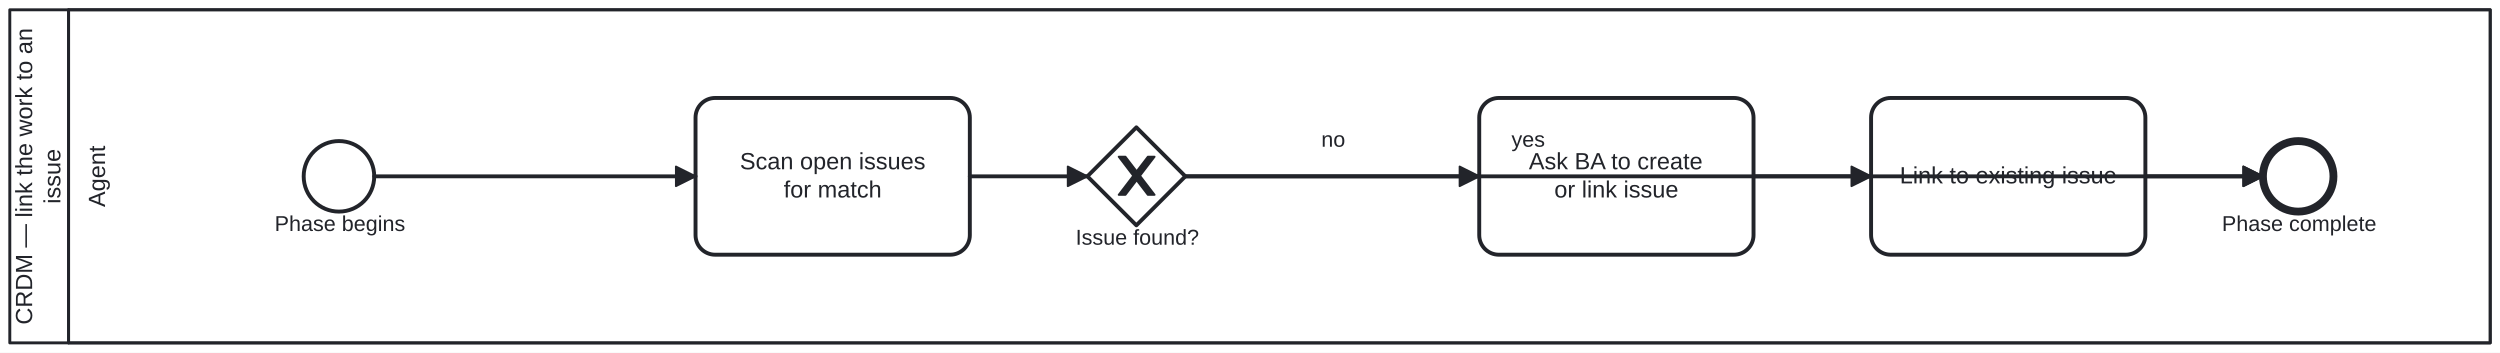
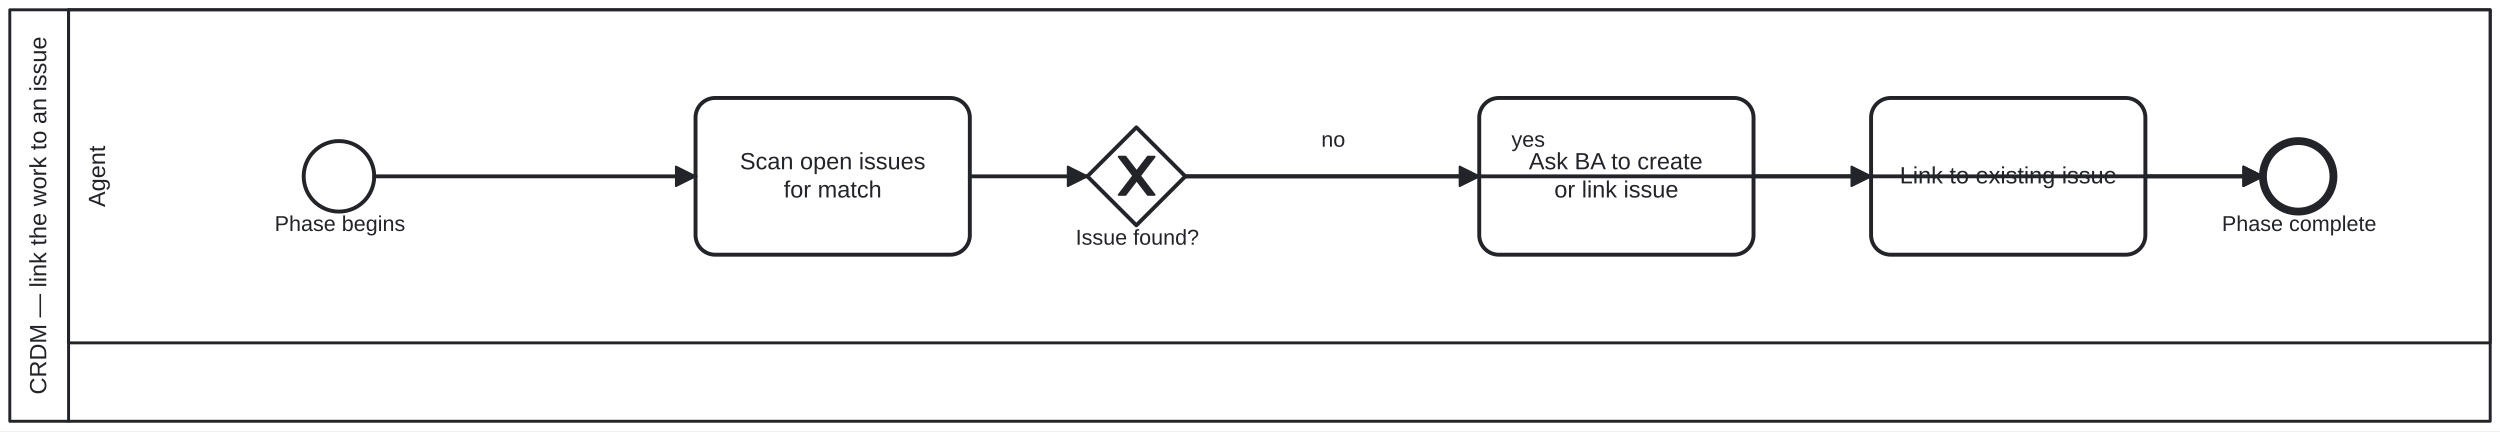
- <svg xmlns="http://www.w3.org/2000/svg" width="100%" style="max-width:100%;height:auto" viewBox="155 75 1276 180" version="1.1">
-   <rect x="155" y="75" width="1276" height="180" fill="#ffffff" />
+ <svg xmlns="http://www.w3.org/2000/svg" width="100%" style="max-width:100%;height:auto" viewBox="155 75 1276 220" version="1.1">
+   <rect x="155" y="75" width="1276" height="220" fill="#ffffff" />
  <g class="djs-group">
    <g class="djs-element djs-shape" data-element-id="Participant_Process_CRDM_Issue" style="display: block;" transform="matrix(1 0 0 1 160 80)">
      <g class="djs-visual">
-         <rect x="0" y="0" width="1266" height="170" rx="0" ry="0" style="stroke-linecap: round; stroke-linejoin: round; stroke: rgb(34, 36, 42); stroke-width: 1.5px; fill: white; fill-opacity: 0.95;" />
-         <path style="fill: none; stroke-linecap: round; stroke-linejoin: round; stroke: rgb(34, 36, 42); stroke-width: 1.5px;" d="M30,0L30,170" />
-         <text lineHeight="1.2" class="djs-label" style="font-family: Arial, sans-serif; font-size: 12px; font-weight: normal; fill: rgb(34, 36, 42);" transform="matrix(-1.83697e-16 -1 1 -1.83697e-16 0 170)">
-           <tspan x="9.312" y="11.4">CRDM — link the work to an </tspan>
-           <tspan x="70.993" y="25.8">issue</tspan>
+         <rect x="0" y="0" width="1266" height="210" rx="0" ry="0" style="stroke-linecap: round; stroke-linejoin: round; stroke: rgb(34, 36, 42); stroke-width: 1.5px; fill: white; fill-opacity: 0.95;" />
+         <path style="fill: none; stroke-linecap: round; stroke-linejoin: round; stroke: rgb(34, 36, 42); stroke-width: 1.5px;" d="M30,0L30,210" />
+         <text lineHeight="1.2" class="djs-label" style="font-family: Arial, sans-serif; font-size: 12px; font-weight: normal; fill: rgb(34, 36, 42);" transform="matrix(-1.83697e-16 -1 1 -1.83697e-16 0 210)">
+           <tspan x="13.638" y="18.6">CRDM — link the work to an issue</tspan>
        </text>
      </g>
-       <rect class="djs-hit djs-hit-all" x="0" y="0" width="1266" height="170" style="fill: none; stroke-opacity: 0; stroke: white; stroke-width: 15px;" />
+       <rect class="djs-hit djs-hit-all" x="0" y="0" width="1266" height="210" style="fill: none; stroke-opacity: 0; stroke: white; stroke-width: 15px;" />
    </g>
    <g class="djs-children">
      <g class="djs-group">
        <g class="djs-element djs-shape" data-element-id="Lane_Agent" style="display: block;" transform="matrix(1 0 0 1 190 80)">
          <g class="djs-visual">
            <rect x="0" y="0" width="1236" height="170" rx="0" ry="0" style="stroke-linecap: round; stroke-linejoin: round; stroke: rgb(34, 36, 42); stroke-width: 1.5px; fill: white; fill-opacity: 0.25;" />
            <text lineHeight="1.2" class="djs-label" style="font-family: Arial, sans-serif; font-size: 12px; font-weight: normal; fill: rgb(34, 36, 42);" transform="matrix(-1.83697e-16 -1 1 -1.83697e-16 0 170)">
              <tspan x="69.32" y="18.6">Agent</tspan>
            </text>
          </g>
          <rect class="djs-hit djs-hit-all" x="0" y="0" width="1236" height="170" style="fill: none; stroke-opacity: 0; stroke: white; stroke-width: 15px;" />
        </g>
      </g>
      <g class="djs-group">
        <g class="djs-element djs-shape" data-element-id="Start_Process_CRDM_Issue" style="display: block;" transform="matrix(1 0 0 1 310 147)">
          <g class="djs-visual">
            <circle cx="18" cy="18" r="18" style="stroke-linecap: round; stroke-linejoin: round; stroke: rgb(34, 36, 42); stroke-width: 2px; fill: white; fill-opacity: 0.95;" />
          </g>
          <rect class="djs-hit djs-hit-all" x="0" y="0" width="36" height="36" style="fill: none; stroke-opacity: 0; stroke: white; stroke-width: 15px;" />
        </g>
      </g>
      <g class="djs-group">
        <g class="djs-element djs-shape" data-element-id="Start_Process_CRDM_Issue_label" style="display: block;" transform="matrix(1 0 0 1 295 183)">
          <g class="djs-visual">
            <text lineHeight="1.2" class="djs-label" style="font-family: Arial, sans-serif; font-size: 11px; font-weight: normal; fill: rgb(34, 36, 42);">
              <tspan x="0.17" y="9.9">Phase begins</tspan>
            </text>
          </g>
          <rect class="djs-hit djs-hit-all" x="0" y="0" width="67" height="14" style="fill: none; stroke-opacity: 0; stroke: white; stroke-width: 15px;" />
        </g>
      </g>
      <g class="djs-group">
        <g class="djs-element djs-shape" data-element-id="A_ScanIssues" style="display: block;" transform="matrix(1 0 0 1 510 125)">
          <g class="djs-visual">
            <rect x="0" y="0" width="140" height="80" rx="10" ry="10" style="stroke-linecap: round; stroke-linejoin: round; stroke: rgb(34, 36, 42); stroke-width: 2px; fill: white; fill-opacity: 0.95;" />
            <text lineHeight="1.2" class="djs-label" style="font-family: Arial, sans-serif; font-size: 12px; font-weight: normal; fill: rgb(34, 36, 42);">
              <tspan x="22.636" y="36.4">Scan open issues</tspan>
              <tspan x="44.992" y="50.8">for match</tspan>
            </text>
          </g>
          <rect class="djs-hit djs-hit-all" x="0" y="0" width="140" height="80" style="fill: none; stroke-opacity: 0; stroke: white; stroke-width: 15px;" />
        </g>
      </g>
      <g class="djs-group">
        <g class="djs-element djs-shape" data-element-id="GW_Issue" style="display: block;" transform="matrix(1 0 0 1 710 140)">
          <g class="djs-visual">
            <polygon points="25,0 50,25 25,50 0,25" style="stroke-linecap: round; stroke-linejoin: round; stroke: rgb(34, 36, 42); stroke-width: 2px; fill: white; fill-opacity: 0.95;" />
            <path d="m 16,15 7.429,9.714 -7.429,9.714 3.429,0 5.714,-7.464 5.714,7.464 3.429,0 -7.429,-9.714 7.429,-9.714 -3.429,0 -5.714,7.464 -5.714,-7.464 -3.429,0 z" style="fill: rgb(34, 36, 42); stroke-linecap: round; stroke-linejoin: round; stroke: rgb(34, 36, 42); stroke-width: 1px;" />
          </g>
          <rect class="djs-hit djs-hit-all" x="0" y="0" width="50" height="50" style="fill: none; stroke-opacity: 0; stroke: white; stroke-width: 15px;" />
        </g>
      </g>
      <g class="djs-group">
        <g class="djs-element djs-shape" data-element-id="GW_Issue_label" style="display: block;" transform="matrix(1 0 0 1 704 190)">
          <g class="djs-visual">
            <text lineHeight="1.2" class="djs-label" style="font-family: Arial, sans-serif; font-size: 11px; font-weight: normal; fill: rgb(34, 36, 42);">
              <tspan x="0.004" y="9.9">Issue found?</tspan>
            </text>
          </g>
          <rect class="djs-hit djs-hit-all" x="0" y="0" width="63" height="14" style="fill: none; stroke-opacity: 0; stroke: white; stroke-width: 15px;" />
        </g>
      </g>
      <g class="djs-group">
        <g class="djs-element djs-shape" data-element-id="A_AskCreate" style="display: block;" transform="matrix(1 0 0 1 910 125)">
          <g class="djs-visual">
            <rect x="0" y="0" width="140" height="80" rx="10" ry="10" style="stroke-linecap: round; stroke-linejoin: round; stroke: rgb(34, 36, 42); stroke-width: 2px; fill: white; fill-opacity: 0.95;" />
            <text lineHeight="1.2" class="djs-label" style="font-family: Arial, sans-serif; font-size: 12px; font-weight: normal; fill: rgb(34, 36, 42);">
              <tspan x="25.313" y="36.4">Ask BA to create</tspan>
              <tspan x="38.321" y="50.8">or link issue</tspan>
            </text>
          </g>
          <rect class="djs-hit djs-hit-all" x="0" y="0" width="140" height="80" style="fill: none; stroke-opacity: 0; stroke: white; stroke-width: 15px;" />
        </g>
      </g>
      <g class="djs-group">
        <g class="djs-element djs-shape" data-element-id="A_LinkIssue" style="display: block;" transform="matrix(1 0 0 1 1110 125)">
          <g class="djs-visual">
            <rect x="0" y="0" width="140" height="80" rx="10" ry="10" style="stroke-linecap: round; stroke-linejoin: round; stroke: rgb(34, 36, 42); stroke-width: 2px; fill: white; fill-opacity: 0.95;" />
            <text lineHeight="1.2" class="djs-label" style="font-family: Arial, sans-serif; font-size: 12px; font-weight: normal; fill: rgb(34, 36, 42);">
              <tspan x="14.638" y="43.6">Link to existing issue</tspan>
            </text>
          </g>
          <rect class="djs-hit djs-hit-all" x="0" y="0" width="140" height="80" style="fill: none; stroke-opacity: 0; stroke: white; stroke-width: 15px;" />
        </g>
      </g>
      <g class="djs-group">
        <g class="djs-element djs-shape" data-element-id="End_Process_CRDM_Issue" style="display: block;" transform="matrix(1 0 0 1 1310 147)">
          <g class="djs-visual">
            <circle cx="18" cy="18" r="18" style="stroke-linecap: round; stroke-linejoin: round; stroke: rgb(34, 36, 42); stroke-width: 4px; fill: white; fill-opacity: 0.95;" />
          </g>
          <rect class="djs-hit djs-hit-all" x="0" y="0" width="36" height="36" style="fill: none; stroke-opacity: 0; stroke: white; stroke-width: 15px;" />
        </g>
      </g>
      <g class="djs-group">
        <g class="djs-element djs-shape" data-element-id="End_Process_CRDM_Issue_label" style="display: block;" transform="matrix(1 0 0 1 1289 183)">
          <g class="djs-visual">
            <text lineHeight="1.2" class="djs-label" style="font-family: Arial, sans-serif; font-size: 11px; font-weight: normal; fill: rgb(34, 36, 42);">
              <tspan x="0.06" y="9.9">Phase complete</tspan>
            </text>
          </g>
          <rect class="djs-hit djs-hit-all" x="0" y="0" width="79" height="14" style="fill: none; stroke-opacity: 0; stroke: white; stroke-width: 15px;" />
        </g>
      </g>
      <g class="djs-group">
        <g class="djs-element djs-connection" data-element-id="SF_Process_CRDM_Issue_1" style="display: block;">
          <g class="djs-visual">
            <defs>
              <marker id="folio-marker-1" viewBox="0 0 20 20" refX="11" refY="10" markerWidth="10" markerHeight="10" orient="auto">
                <path d="M 1 5 L 11 10 L 1 15 Z" style="stroke-linecap: round; stroke-linejoin: round; stroke: rgb(34, 36, 42); stroke-width: 1px; fill: rgb(34, 36, 42);" />
              </marker>
            </defs>
            <path data-corner-radius="5" style="fill: none; stroke-linecap: round; stroke-linejoin: round; stroke: rgb(34, 36, 42); stroke-width: 2px; marker-end: url('#folio-marker-1');" d="M346,165L510,165" />
          </g>
          <path d="M346,165L510,165" class="djs-hit djs-hit-stroke" style="fill: none; stroke-opacity: 0; stroke: white; stroke-width: 15px;" />
        </g>
      </g>
      <g class="djs-group">
        <g class="djs-element djs-connection" data-element-id="SF_Process_CRDM_Issue_2" style="display: block;">
          <g class="djs-visual">
            <defs>
              <marker id="folio-marker-2" viewBox="0 0 20 20" refX="11" refY="10" markerWidth="10" markerHeight="10" orient="auto">
                <path d="M 1 5 L 11 10 L 1 15 Z" style="stroke-linecap: round; stroke-linejoin: round; stroke: rgb(34, 36, 42); stroke-width: 1px; fill: rgb(34, 36, 42);" />
              </marker>
            </defs>
            <path data-corner-radius="5" style="fill: none; stroke-linecap: round; stroke-linejoin: round; stroke: rgb(34, 36, 42); stroke-width: 2px; marker-end: url('#folio-marker-2');" d="M650,165L710,165" />
          </g>
          <path d="M650,165L710,165" class="djs-hit djs-hit-stroke" style="fill: none; stroke-opacity: 0; stroke: white; stroke-width: 15px;" />
        </g>
      </g>
      <g class="djs-group">
        <g class="djs-element djs-connection" data-element-id="SF_Process_CRDM_Issue_3" style="display: block;">
          <g class="djs-visual">
            <defs>
              <marker id="folio-marker-3" viewBox="0 0 20 20" refX="11" refY="10" markerWidth="10" markerHeight="10" orient="auto">
                <path d="M 1 5 L 11 10 L 1 15 Z" style="stroke-linecap: round; stroke-linejoin: round; stroke: rgb(34, 36, 42); stroke-width: 1px; fill: rgb(34, 36, 42);" />
              </marker>
            </defs>
            <path data-corner-radius="5" style="fill: none; stroke-linecap: round; stroke-linejoin: round; stroke: rgb(34, 36, 42); stroke-width: 2px; marker-end: url('#folio-marker-3');" d="M760,165L910,165" />
          </g>
          <path d="M760,165L910,165" class="djs-hit djs-hit-stroke" style="fill: none; stroke-opacity: 0; stroke: white; stroke-width: 15px;" />
        </g>
      </g>
      <g class="djs-group">
        <g class="djs-element djs-shape" data-element-id="SF_Process_CRDM_Issue_3_label" style="display: block;" transform="matrix(1 0 0 1 829 140)">
          <g class="djs-visual">
            <text lineHeight="1.2" class="djs-label" style="font-family: Arial, sans-serif; font-size: 11px; font-weight: normal; fill: rgb(34, 36, 42);">
              <tspan x="0.382" y="9.9">no</tspan>
            </text>
          </g>
          <rect class="djs-hit djs-hit-all" x="0" y="0" width="13" height="14" style="fill: none; stroke-opacity: 0; stroke: white; stroke-width: 15px;" />
        </g>
      </g>
      <g class="djs-group">
        <g class="djs-element djs-connection" data-element-id="SF_Process_CRDM_Issue_4" style="display: block;">
          <g class="djs-visual">
            <defs>
              <marker id="folio-marker-4" viewBox="0 0 20 20" refX="11" refY="10" markerWidth="10" markerHeight="10" orient="auto">
                <path d="M 1 5 L 11 10 L 1 15 Z" style="stroke-linecap: round; stroke-linejoin: round; stroke: rgb(34, 36, 42); stroke-width: 1px; fill: rgb(34, 36, 42);" />
              </marker>
            </defs>
            <path data-corner-radius="5" style="fill: none; stroke-linecap: round; stroke-linejoin: round; stroke: rgb(34, 36, 42); stroke-width: 2px; marker-end: url('#folio-marker-4');" d="M760,165L1110,165" />
          </g>
          <path d="M760,165L1110,165" class="djs-hit djs-hit-stroke" style="fill: none; stroke-opacity: 0; stroke: white; stroke-width: 15px;" />
        </g>
      </g>
      <g class="djs-group">
        <g class="djs-element djs-shape" data-element-id="SF_Process_CRDM_Issue_4_label" style="display: block;" transform="matrix(1 0 0 1 926 140)">
          <g class="djs-visual">
            <text lineHeight="1.2" class="djs-label" style="font-family: Arial, sans-serif; font-size: 11px; font-weight: normal; fill: rgb(34, 36, 42);">
              <tspan x="0.441" y="9.9">yes</tspan>
            </text>
          </g>
          <rect class="djs-hit djs-hit-all" x="0" y="0" width="18" height="14" style="fill: none; stroke-opacity: 0; stroke: white; stroke-width: 15px;" />
        </g>
      </g>
      <g class="djs-group">
        <g class="djs-element djs-connection" data-element-id="SF_Process_CRDM_Issue_5" style="display: block;">
          <g class="djs-visual">
            <defs>
              <marker id="folio-marker-5" viewBox="0 0 20 20" refX="11" refY="10" markerWidth="10" markerHeight="10" orient="auto">
                <path d="M 1 5 L 11 10 L 1 15 Z" style="stroke-linecap: round; stroke-linejoin: round; stroke: rgb(34, 36, 42); stroke-width: 1px; fill: rgb(34, 36, 42);" />
              </marker>
            </defs>
            <path data-corner-radius="5" style="fill: none; stroke-linecap: round; stroke-linejoin: round; stroke: rgb(34, 36, 42); stroke-width: 2px; marker-end: url('#folio-marker-5');" d="M1050,165L1310,165" />
          </g>
          <path d="M1050,165L1310,165" class="djs-hit djs-hit-stroke" style="fill: none; stroke-opacity: 0; stroke: white; stroke-width: 15px;" />
        </g>
      </g>
      <g class="djs-group">
        <g class="djs-element djs-connection" data-element-id="SF_Process_CRDM_Issue_6" style="display: block;">
          <g class="djs-visual">
            <defs>
              <marker id="folio-marker-6" viewBox="0 0 20 20" refX="11" refY="10" markerWidth="10" markerHeight="10" orient="auto">
                <path d="M 1 5 L 11 10 L 1 15 Z" style="stroke-linecap: round; stroke-linejoin: round; stroke: rgb(34, 36, 42); stroke-width: 1px; fill: rgb(34, 36, 42);" />
              </marker>
            </defs>
            <path data-corner-radius="5" style="fill: none; stroke-linecap: round; stroke-linejoin: round; stroke: rgb(34, 36, 42); stroke-width: 2px; marker-end: url('#folio-marker-6');" d="M1250,165L1310,165" />
          </g>
          <path d="M1250,165L1310,165" class="djs-hit djs-hit-stroke" style="fill: none; stroke-opacity: 0; stroke: white; stroke-width: 15px;" />
        </g>
      </g>
    </g>
  </g>
</svg>
